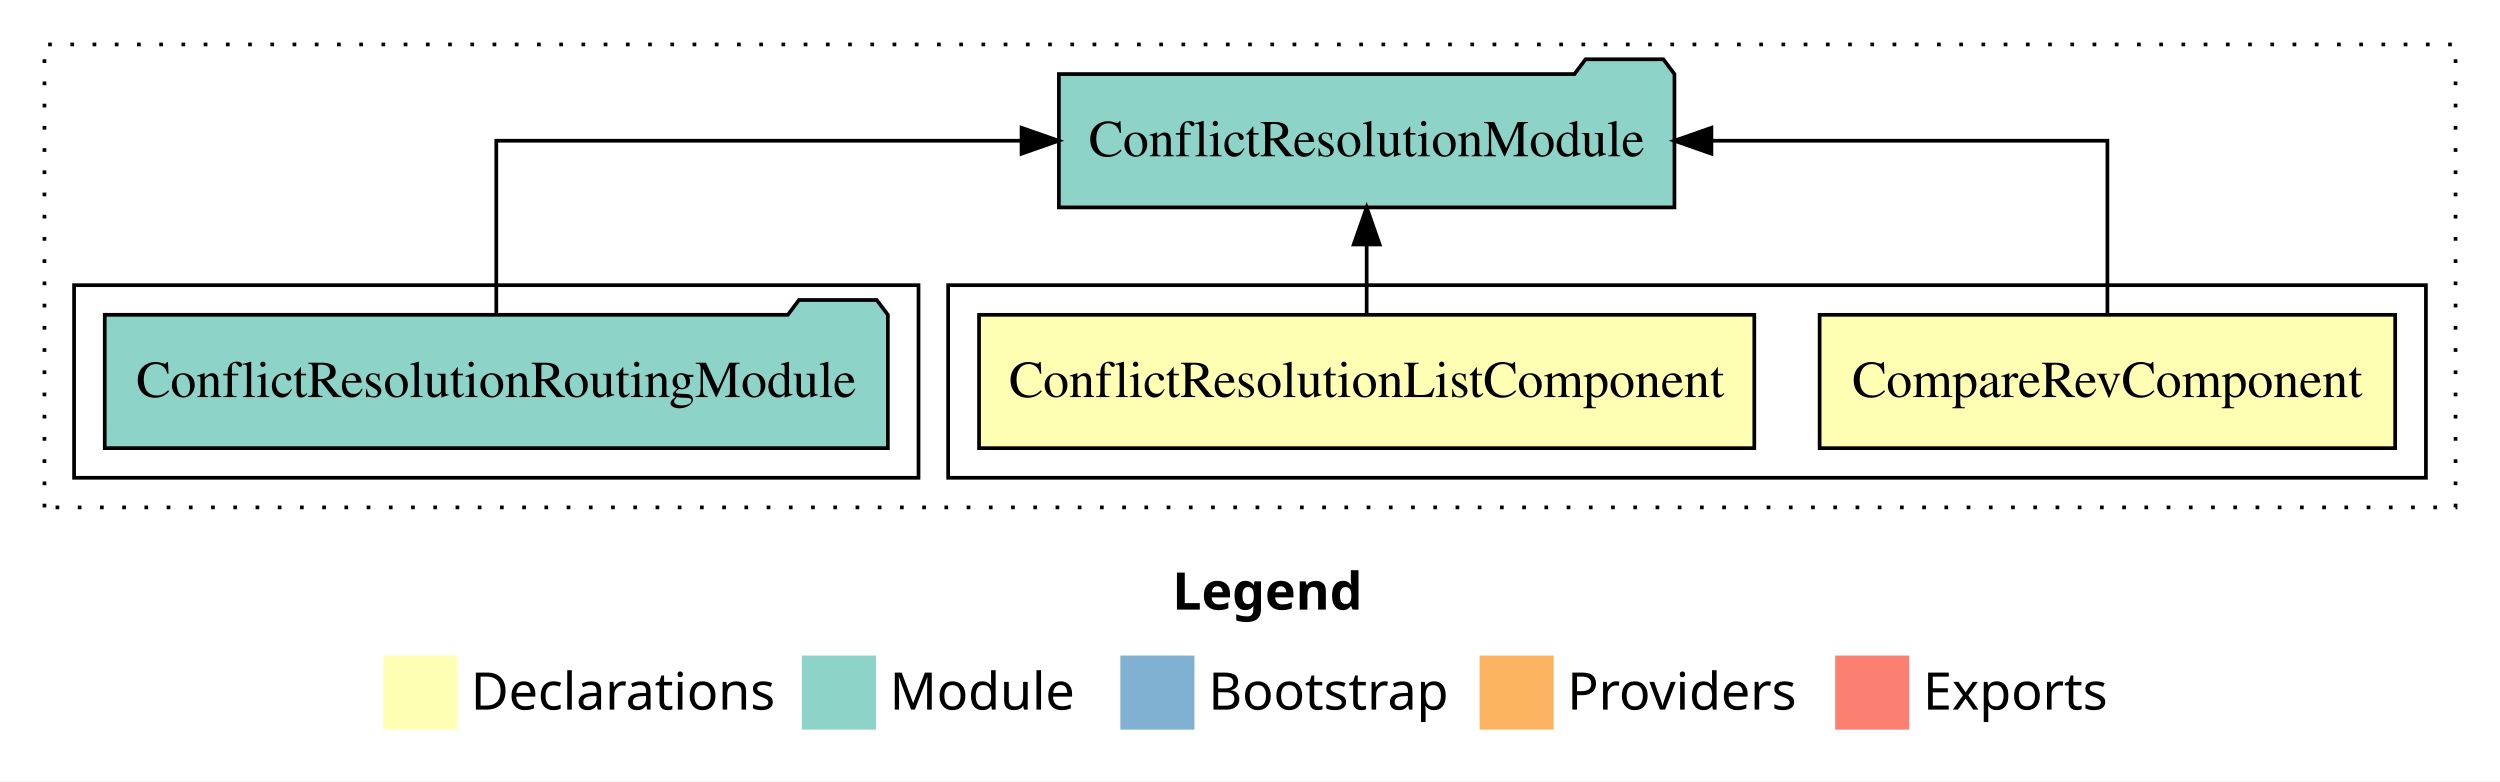
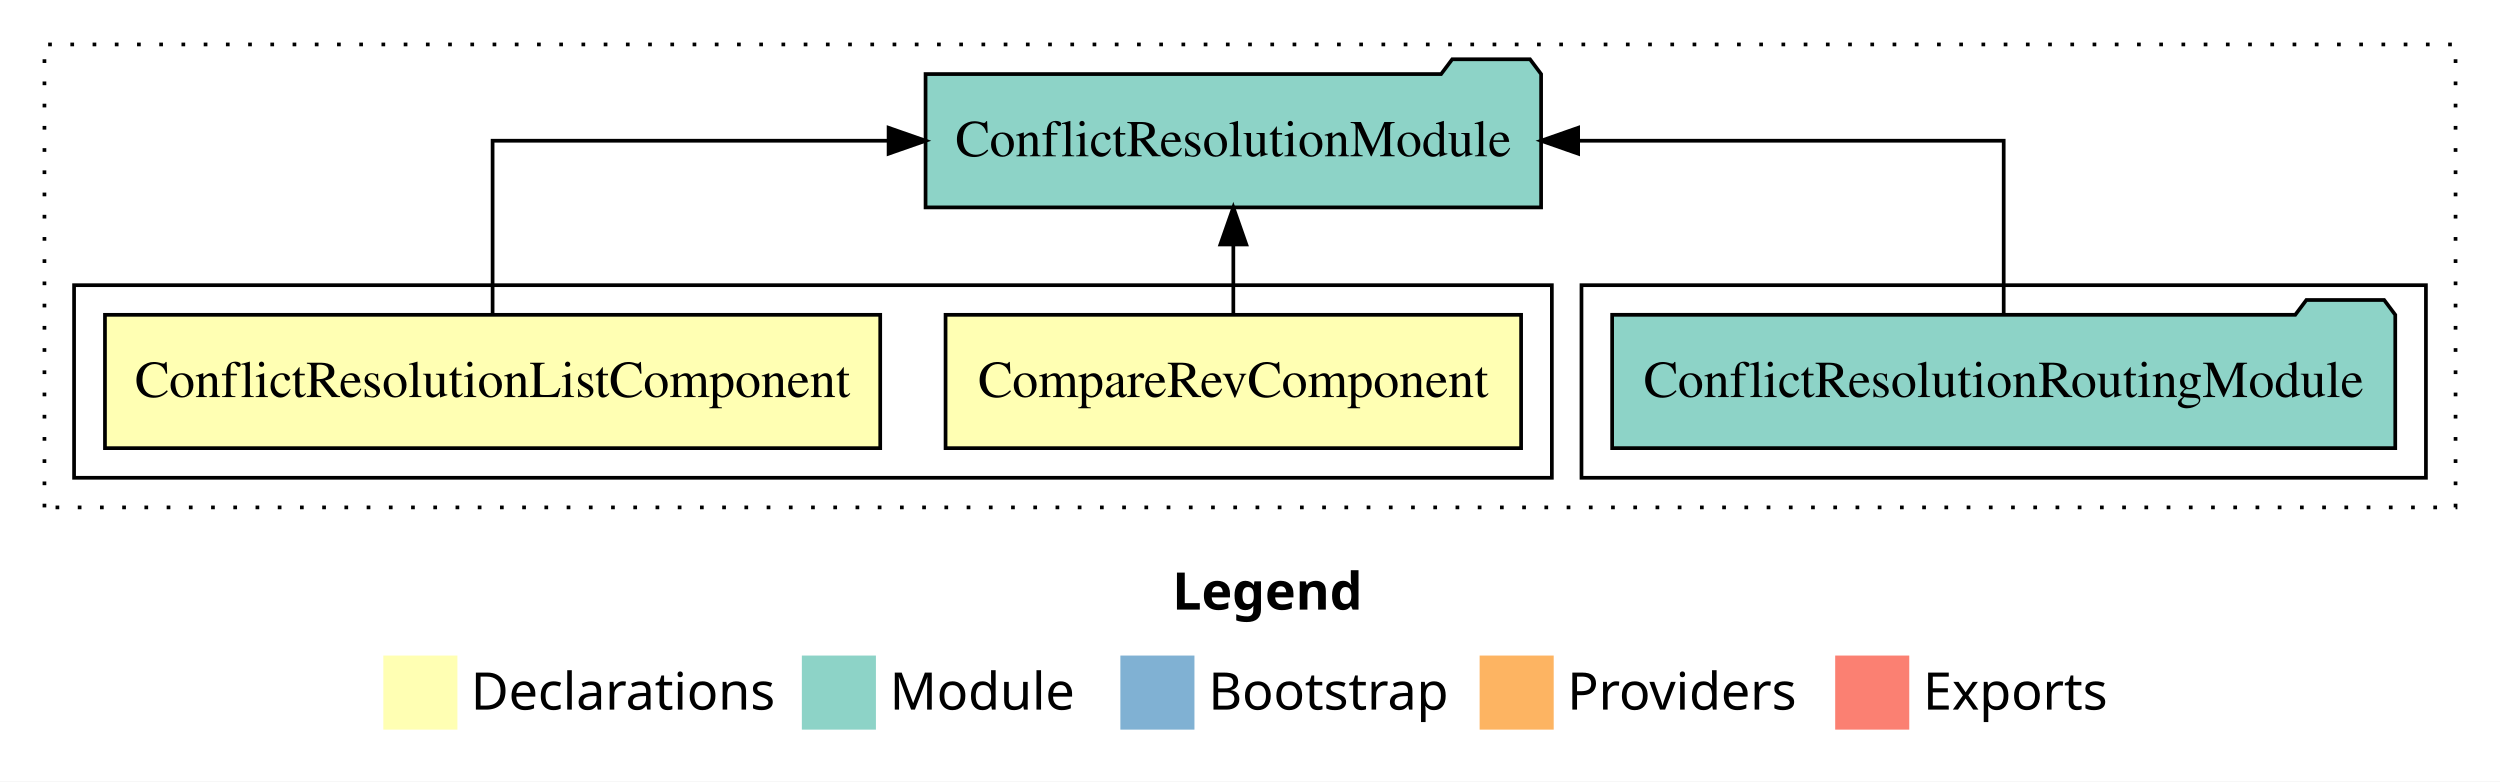
<svg xmlns="http://www.w3.org/2000/svg" width="675pt" height="211pt" viewBox="0.00 0.00 675.00 211.00">
  <g id="graph0" class="graph" transform="scale(1 1) rotate(0) translate(4 207)">
    <polygon fill="white" stroke="transparent" points="-4,4 -4,-207 671,-207 671,4 -4,4" />
    <text text-anchor="start" x="312.51" y="-42.4" font-family="sans-serif" font-weight="bold" font-size="14.00">Legend</text>
    <polygon fill="#ffffb3" stroke="transparent" points="99.5,-10 99.5,-30 119.5,-30 119.5,-10 99.5,-10" />
    <text text-anchor="start" x="123.13" y="-15.4" font-family="sans-serif" font-size="14.00">  Declarations</text>
    <polygon fill="#8dd3c7" stroke="transparent" points="212.5,-10 212.5,-30 232.5,-30 232.5,-10 212.5,-10" />
    <text text-anchor="start" x="236.23" y="-15.4" font-family="sans-serif" font-size="14.00">  Module</text>
    <polygon fill="#80b1d3" stroke="transparent" points="298.5,-10 298.5,-30 318.5,-30 318.5,-10 298.5,-10" />
    <text text-anchor="start" x="322.28" y="-15.4" font-family="sans-serif" font-size="14.00">  Bootstrap</text>
    <polygon fill="#fdb462" stroke="transparent" points="395.5,-10 395.5,-30 415.5,-30 415.5,-10 395.5,-10" />
    <text text-anchor="start" x="419.17" y="-15.4" font-family="sans-serif" font-size="14.00">  Providers</text>
    <polygon fill="#fb8072" stroke="transparent" points="491.5,-10 491.5,-30 511.5,-30 511.5,-10 491.5,-10" />
    <text text-anchor="start" x="515.23" y="-15.4" font-family="sans-serif" font-size="14.00">  Exports</text>
    <g id="clust1" class="cluster">
      <polygon fill="none" stroke="black" stroke-dasharray="1,5" points="8,-70 8,-195 659,-195 659,-70 8,-70" />
    </g>
+     <g id="clust5" class="cluster">
+       <polygon fill="none" stroke="black" points="423,-78 423,-130 651,-130 651,-78 423,-78" />
+     </g>
    <g id="clust2" class="cluster">
-       <polygon fill="none" stroke="black" points="252,-78 252,-130 651,-130 651,-78 252,-78" />
-     </g>
-     <g id="clust5" class="cluster">
-       <polygon fill="none" stroke="black" points="16,-78 16,-130 244,-130 244,-78 16,-78" />
+       <polygon fill="none" stroke="black" points="16,-78 16,-130 415,-130 415,-78 16,-78" />
    </g>
    <g id="node1" class="node">
-       <polygon fill="#ffffb3" stroke="black" points="642.7,-122 487.3,-122 487.3,-86 642.7,-86 642.7,-122" />
-       <text text-anchor="middle" x="565" y="-99.8" font-family="Times,serif" font-size="14.00">CompareRevComponent</text>
+       <polygon fill="#ffffb3" stroke="black" points="406.7,-122 251.3,-122 251.3,-86 406.7,-86 406.7,-122" />
+       <text text-anchor="middle" x="329" y="-99.8" font-family="Times,serif" font-size="14.00">CompareRevComponent</text>
    </g>
    <g id="node3" class="node">
-       <polygon fill="#8dd3c7" stroke="black" points="448.1,-187 445.1,-191 424.1,-191 421.1,-187 281.9,-187 281.9,-151 448.1,-151 448.1,-187" />
-       <text text-anchor="middle" x="365" y="-164.8" font-family="Times,serif" font-size="14.00">ConflictResolutionModule</text>
+       <polygon fill="#8dd3c7" stroke="black" points="412.1,-187 409.1,-191 388.1,-191 385.1,-187 245.9,-187 245.9,-151 412.1,-151 412.1,-187" />
+       <text text-anchor="middle" x="329" y="-164.8" font-family="Times,serif" font-size="14.00">ConflictResolutionModule</text>
    </g>
    <g id="edge1" class="edge">
-       <path fill="none" stroke="black" d="M565,-122.11C565,-141.34 565,-169 565,-169 565,-169 458.08,-169 458.08,-169" />
-       <polygon fill="black" stroke="black" points="458.08,-165.5 448.08,-169 458.08,-172.5 458.08,-165.5" />
+       <path fill="none" stroke="black" d="M329,-122.11C329,-122.11 329,-140.99 329,-140.99" />
+       <polygon fill="black" stroke="black" points="325.5,-140.99 329,-150.99 332.5,-140.99 325.5,-140.99" />
    </g>
    <g id="node2" class="node">
-       <polygon fill="#ffffb3" stroke="black" points="469.66,-122 260.34,-122 260.34,-86 469.66,-86 469.66,-122" />
-       <text text-anchor="middle" x="365" y="-99.8" font-family="Times,serif" font-size="14.00">ConflictResolutionListComponent</text>
+       <polygon fill="#ffffb3" stroke="black" points="233.66,-122 24.34,-122 24.34,-86 233.66,-86 233.66,-122" />
+       <text text-anchor="middle" x="129" y="-99.8" font-family="Times,serif" font-size="14.00">ConflictResolutionListComponent</text>
    </g>
    <g id="edge2" class="edge">
-       <path fill="none" stroke="black" d="M365,-122.11C365,-122.11 365,-140.99 365,-140.99" />
-       <polygon fill="black" stroke="black" points="361.5,-140.99 365,-150.99 368.5,-140.99 361.5,-140.99" />
+       <path fill="none" stroke="black" d="M129,-122.11C129,-141.34 129,-169 129,-169 129,-169 235.92,-169 235.92,-169" />
+       <polygon fill="black" stroke="black" points="235.92,-172.5 245.92,-169 235.92,-165.5 235.92,-172.5" />
    </g>
    <g id="node4" class="node">
-       <polygon fill="#8dd3c7" stroke="black" points="235.72,-122 232.72,-126 211.72,-126 208.72,-122 24.28,-122 24.28,-86 235.72,-86 235.72,-122" />
-       <text text-anchor="middle" x="130" y="-99.8" font-family="Times,serif" font-size="14.00">ConflictResolutionRoutingModule</text>
+       <polygon fill="#8dd3c7" stroke="black" points="642.72,-122 639.72,-126 618.72,-126 615.72,-122 431.28,-122 431.28,-86 642.72,-86 642.72,-122" />
+       <text text-anchor="middle" x="537" y="-99.8" font-family="Times,serif" font-size="14.00">ConflictResolutionRoutingModule</text>
    </g>
    <g id="edge3" class="edge">
-       <path fill="none" stroke="black" d="M130,-122.11C130,-141.34 130,-169 130,-169 130,-169 271.82,-169 271.82,-169" />
-       <polygon fill="black" stroke="black" points="271.82,-172.5 281.82,-169 271.82,-165.5 271.82,-172.5" />
+       <path fill="none" stroke="black" d="M537,-122.11C537,-141.34 537,-169 537,-169 537,-169 422.1,-169 422.1,-169" />
+       <polygon fill="black" stroke="black" points="422.1,-165.5 412.1,-169 422.1,-172.5 422.1,-165.5" />
    </g>
  </g>
</svg>
